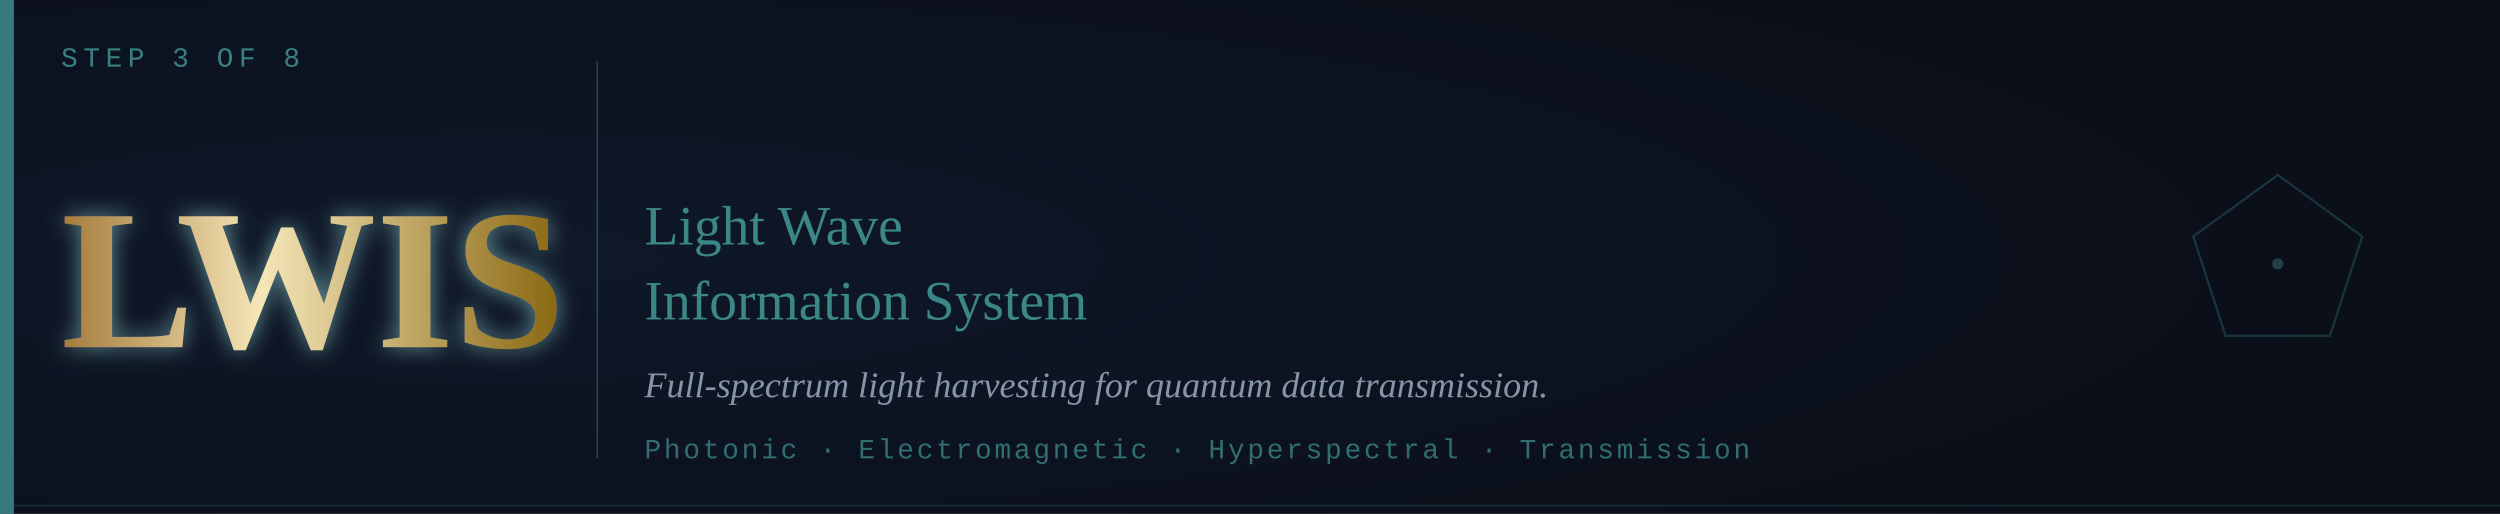
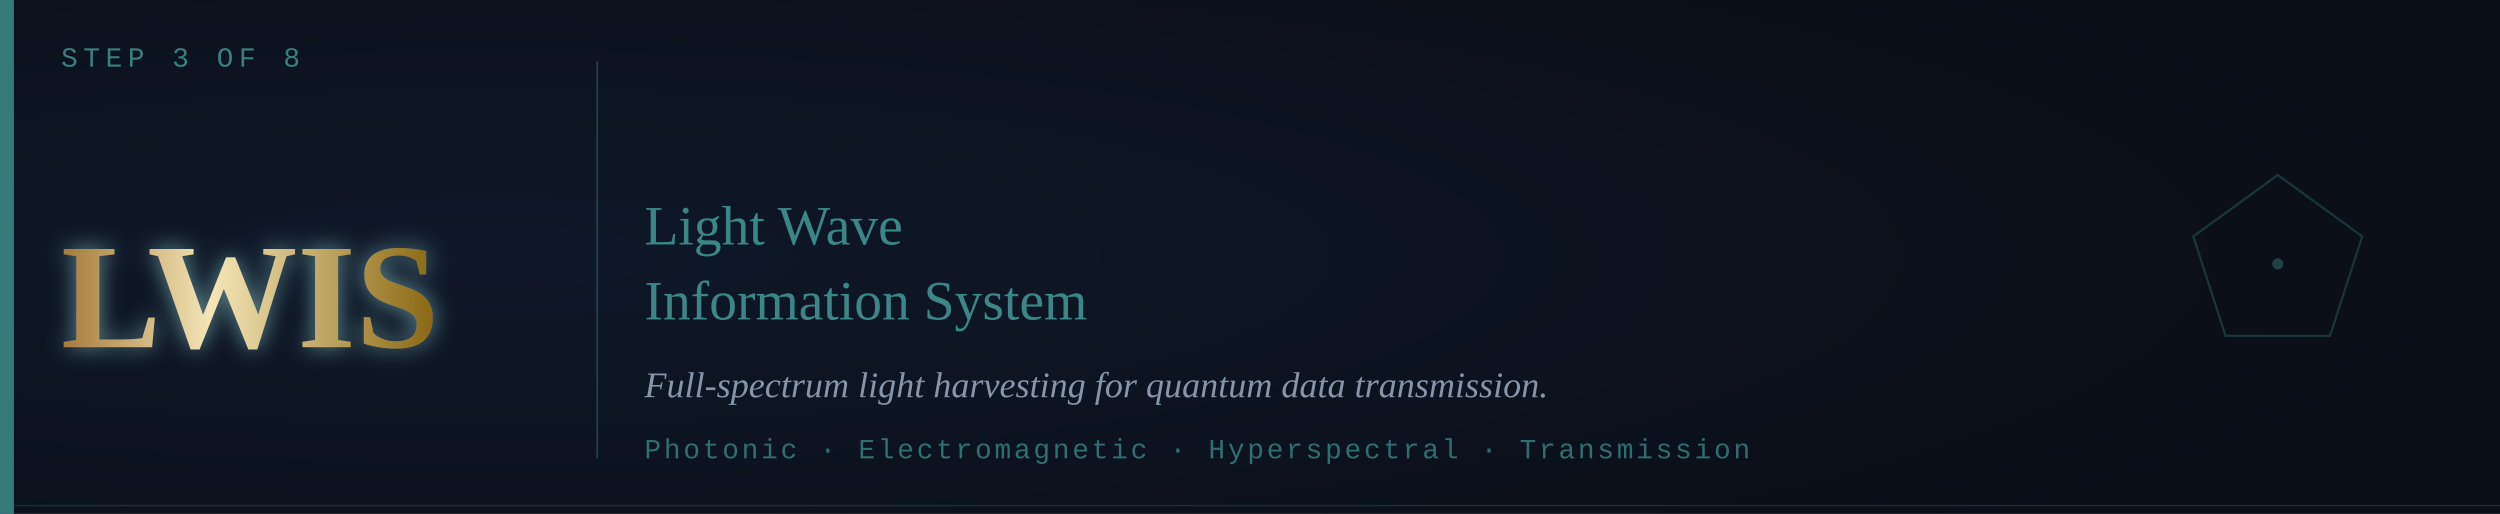
<svg xmlns="http://www.w3.org/2000/svg" viewBox="0 0 900 185" width="900" height="185">
  <defs>
    <radialGradient id="bg" cx="20%" cy="50%" r="80%">
      <stop offset="0%" stop-color="#0F1829" />
      <stop offset="100%" stop-color="#0A0E17" />
    </radialGradient>
    <filter id="tg" x="-40%" y="-40%" width="180%" height="180%">
      <feGaussianBlur in="SourceGraphic" stdDeviation="4" result="b" />
      <feColorMatrix in="b" type="matrix" values="0 0 0 0 0.24 0 0 0 0 0.55 0 0 0 0 0.55 0 0 0 0.7 0" result="tb" />
      <feMerge>
        <feMergeNode in="tb" />
        <feMergeNode in="SourceGraphic" />
      </feMerge>
    </filter>
    <filter id="gg" x="-30%" y="-30%" width="160%" height="160%">
      <feGaussianBlur in="SourceGraphic" stdDeviation="3.5" result="b" />
      <feColorMatrix in="b" type="matrix" values="0 0 0 0 0.79 0 0 0 0 0.66 0 0 0 0 0.30 0 0 0 0.6 0" result="gb" />
      <feMerge>
        <feMergeNode in="gb" />
        <feMergeNode in="SourceGraphic" />
      </feMerge>
    </filter>
    <linearGradient id="gt" x1="0" y1="0" x2="1" y2="0">
      <stop offset="0%" stop-color="#A67C3D" />
      <stop offset="40%" stop-color="#F5E6B8" />
      <stop offset="100%" stop-color="#8B6914" />
    </linearGradient>
  </defs>
  <rect width="900" height="185" fill="url(#bg)" />
  <rect x="0" y="0" width="5" height="185" fill="#3D8C8C" opacity="0.85" />
  <line x1="5" y1="182" x2="900" y2="182" stroke="#3D8C8C" stroke-width="0.5" opacity="0.25" />
  <text x="22" y="24" font-family="'Courier New',monospace" font-size="10" fill="#3D8C8C" letter-spacing="2" opacity="0.9">STEP 3 OF 8</text>
-   <text x="22" y="125" font-family="Georgia,'Times New Roman',serif" font-size="72" font-weight="bold" fill="url(#gt)" filter="url(#tg)">LWIS</text>
+   <text x="22" y="125" font-family="Georgia,'Times New Roman',serif" font-size="54" font-weight="bold" fill="url(#gt)" filter="url(#tg)">LWIS</text>
  <line x1="215" y1="22" x2="215" y2="165" stroke="#3D8C8C" stroke-width="0.6" opacity="0.4" />
  <text x="232" y="88" font-family="Georgia,'Times New Roman',serif" font-size="20" fill="#3D8C8C" opacity="0.95">Light Wave</text>
  <text x="232" y="115" font-family="Georgia,'Times New Roman',serif" font-size="20" fill="#3D8C8C" opacity="0.95">Information System</text>
  <text x="232" y="143" font-family="Georgia,'Times New Roman',serif" font-size="13" font-style="italic" fill="#94A3B8" opacity="0.9">Full-spectrum light harvesting for quantum data transmission.</text>
  <text x="232" y="165" font-family="'Courier New',monospace" font-size="10" fill="#3D8C8C" letter-spacing="1" opacity="0.75">Photonic · Electromagnetic · Hyperspectral · Transmission</text>
  <polygon points="820,63 850.4,85.1 838.8,120.9 801.2,120.9 789.6,85.1" fill="none" stroke="#3D8C8C" stroke-width="0.8" opacity="0.3" />
  <circle cx="820" cy="95" r="2" fill="#3D8C8C" opacity="0.4" />
</svg>
